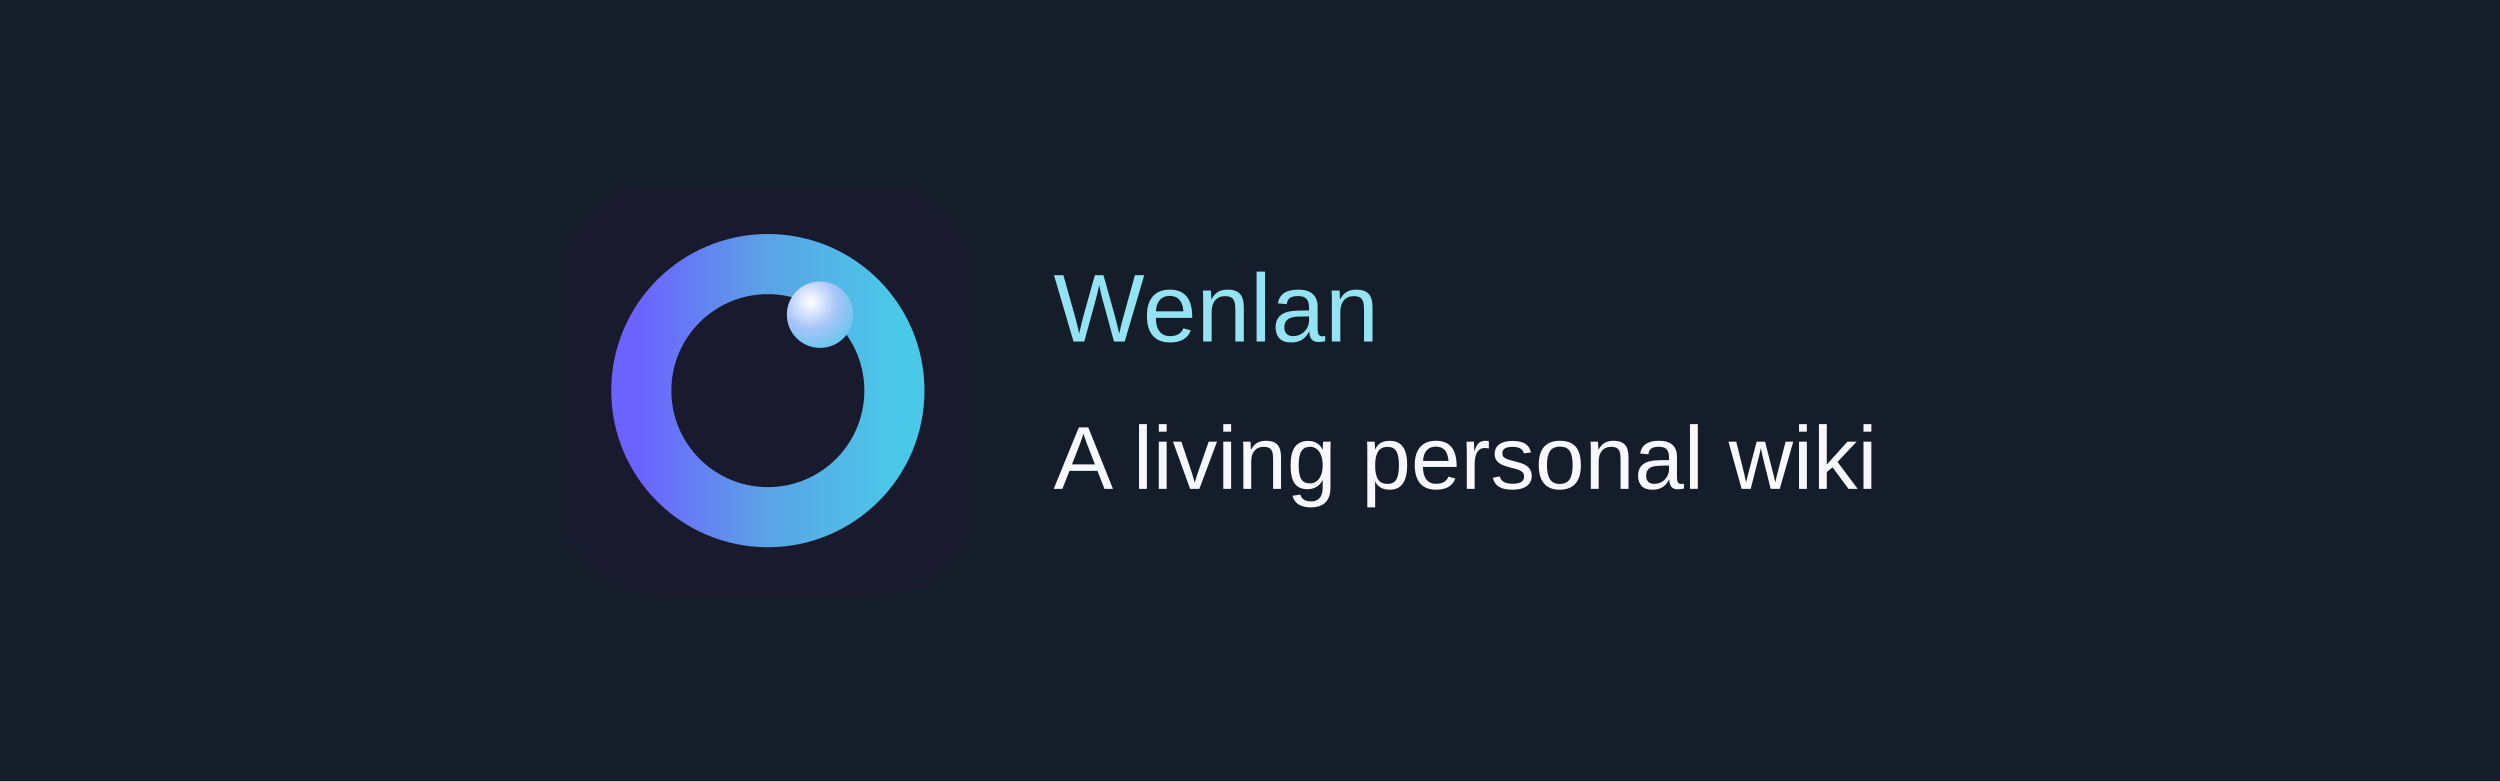
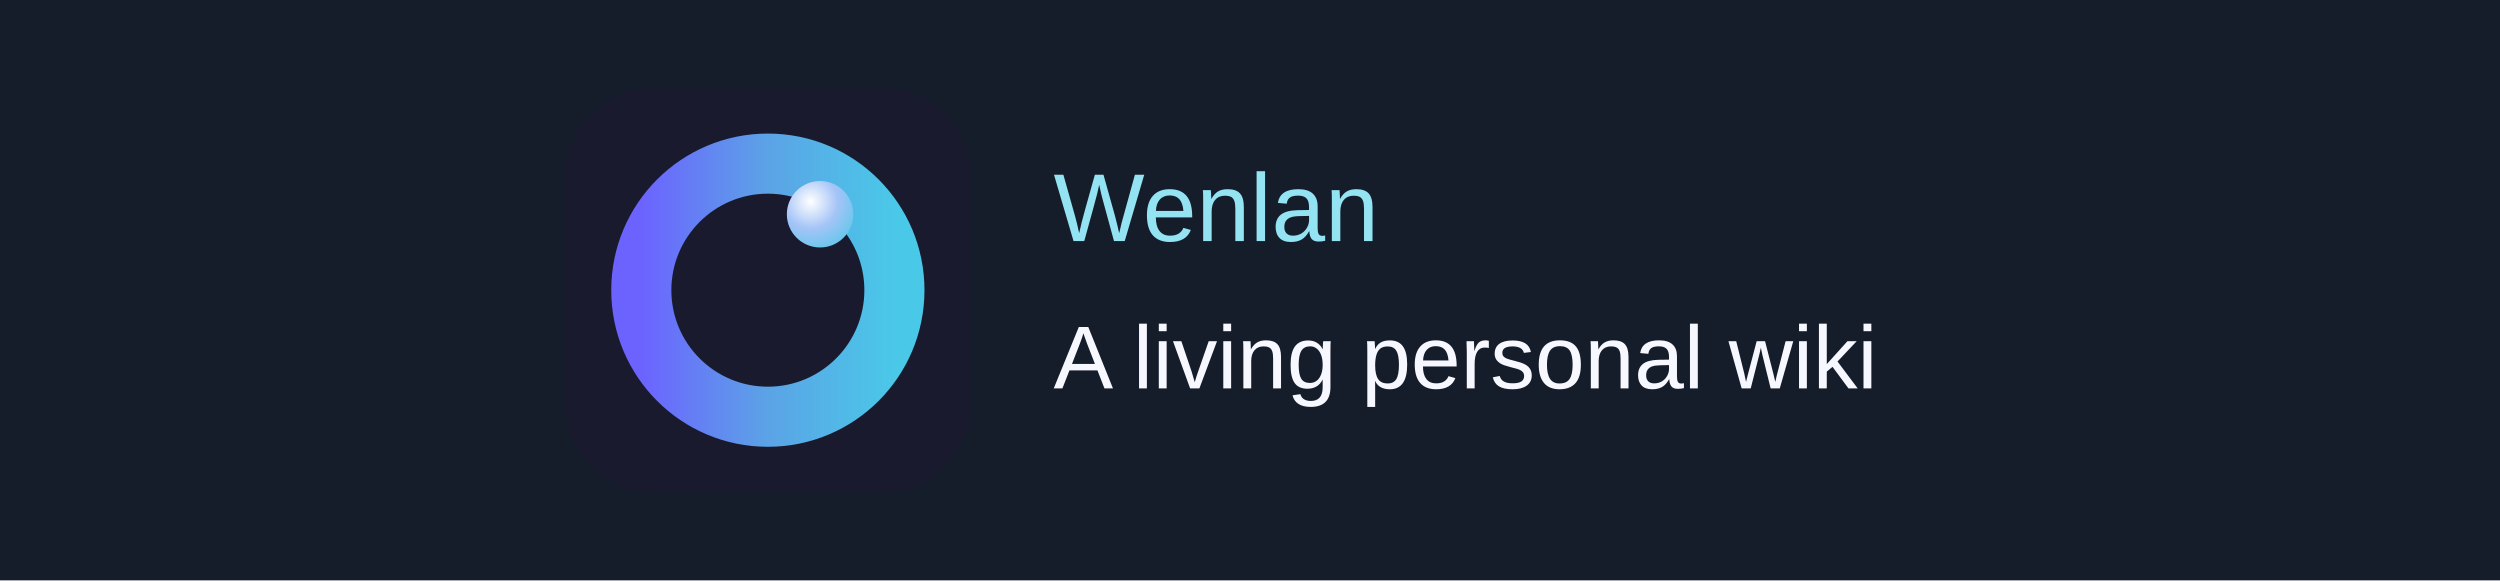
- <svg xmlns="http://www.w3.org/2000/svg" width="1120" height="350" viewBox="0 0 1120 350" fill="none" role="img" aria-labelledby="title desc">
-   <rect width="1120" height="350" fill="#151D2B" />
-   <g transform="translate(172 0)">
+ <svg xmlns="http://www.w3.org/2000/svg" width="1120" height="260" viewBox="0 0 1120 260" fill="none" role="img" aria-labelledby="title desc">
+   <rect width="1120" height="260" fill="#151D2B" />
+   <g transform="translate(172 -45)">
    <g transform="translate(81.28 84.28) scale(0.354375)">
      <rect width="512" height="512" rx="112" fill="#1A1A2E" />
      <circle cx="256" cy="256" r="160" fill="none" stroke="url(#banner-en-desktop-ring)" stroke-width="76" />
      <circle cx="322" cy="160" r="42" fill="url(#banner-en-desktop-orb)" />
    </g>
    <text x="300" y="153" fill="#93E3F2" font-size="43.2" font-weight="500" text-anchor="start">
      <tspan font-family="-apple-system, BlinkMacSystemFont, &quot;SF Pro Display&quot;, &quot;Helvetica Neue&quot;, Arial, sans-serif">Wenlan</tspan>
    </text>
    <text x="300" y="219" fill="#F7F8FF" font-family="-apple-system, BlinkMacSystemFont, &quot;SF Pro Display&quot;, &quot;Helvetica Neue&quot;, Arial, sans-serif" font-size="40" font-weight="500" text-anchor="start">A living personal wiki</text>
  </g>
  <defs>
    <linearGradient id="banner-en-desktop-ring" x1="96" y1="256" x2="416" y2="256" gradientUnits="userSpaceOnUse">
      <stop stop-color="#6C63FF" />
      <stop offset="0.5" stop-color="#5BA3E6" />
      <stop offset="1" stop-color="#4AC8E8" />
    </linearGradient>
    <radialGradient id="banner-en-desktop-orb" cx="0" cy="0" r="1" gradientUnits="userSpaceOnUse" gradientTransform="translate(310 144) rotate(52.125) scale(76.0263)">
      <stop stop-color="#FFFFFF" />
      <stop offset="0.45" stop-color="#A5C4F7" />
      <stop offset="1" stop-color="#4AC8E8" />
    </radialGradient>
  </defs>
</svg>
